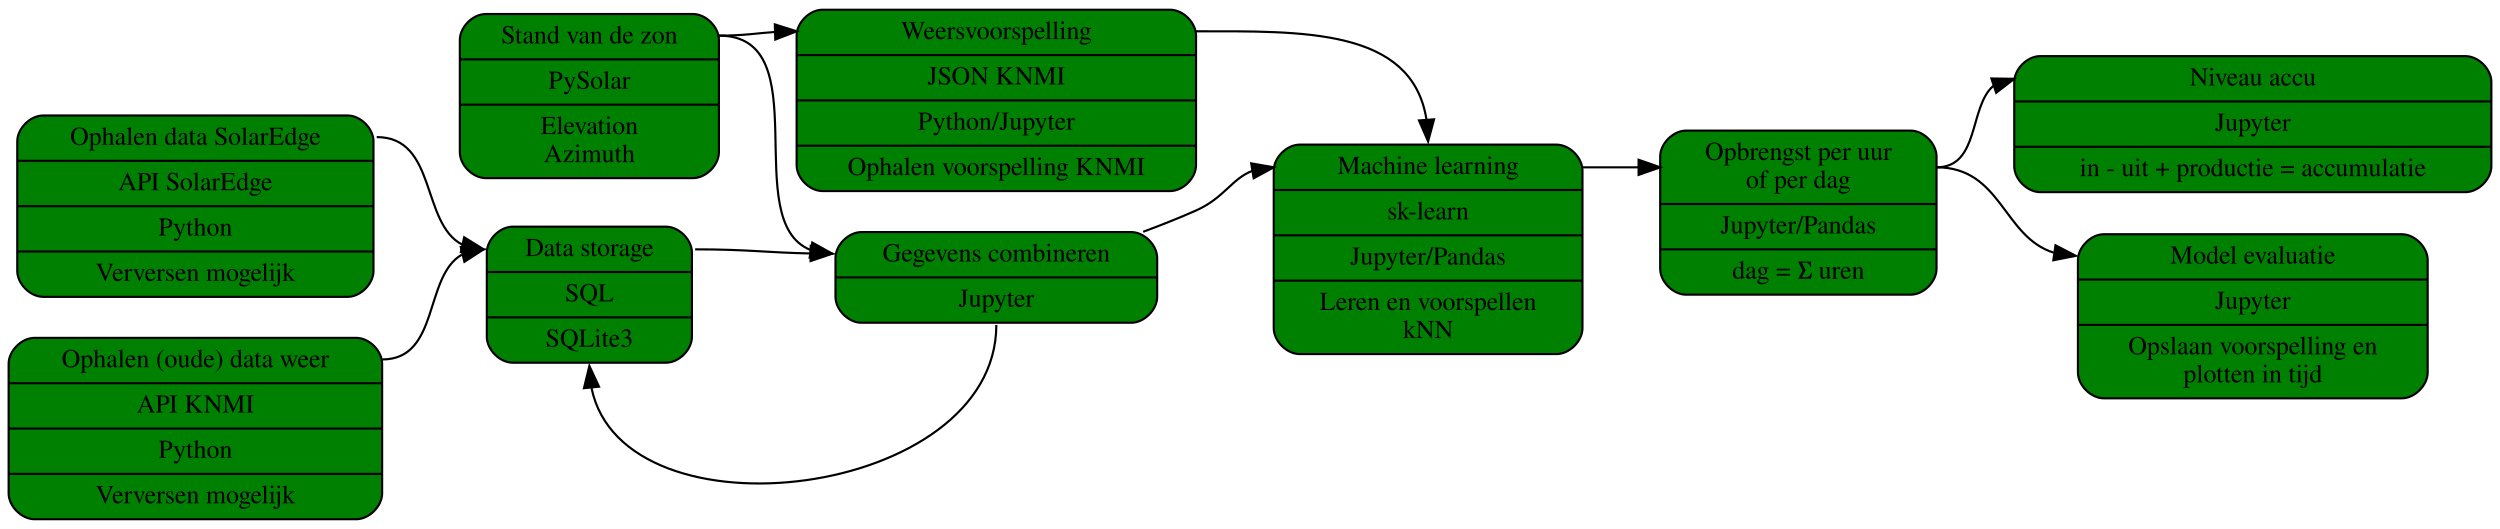
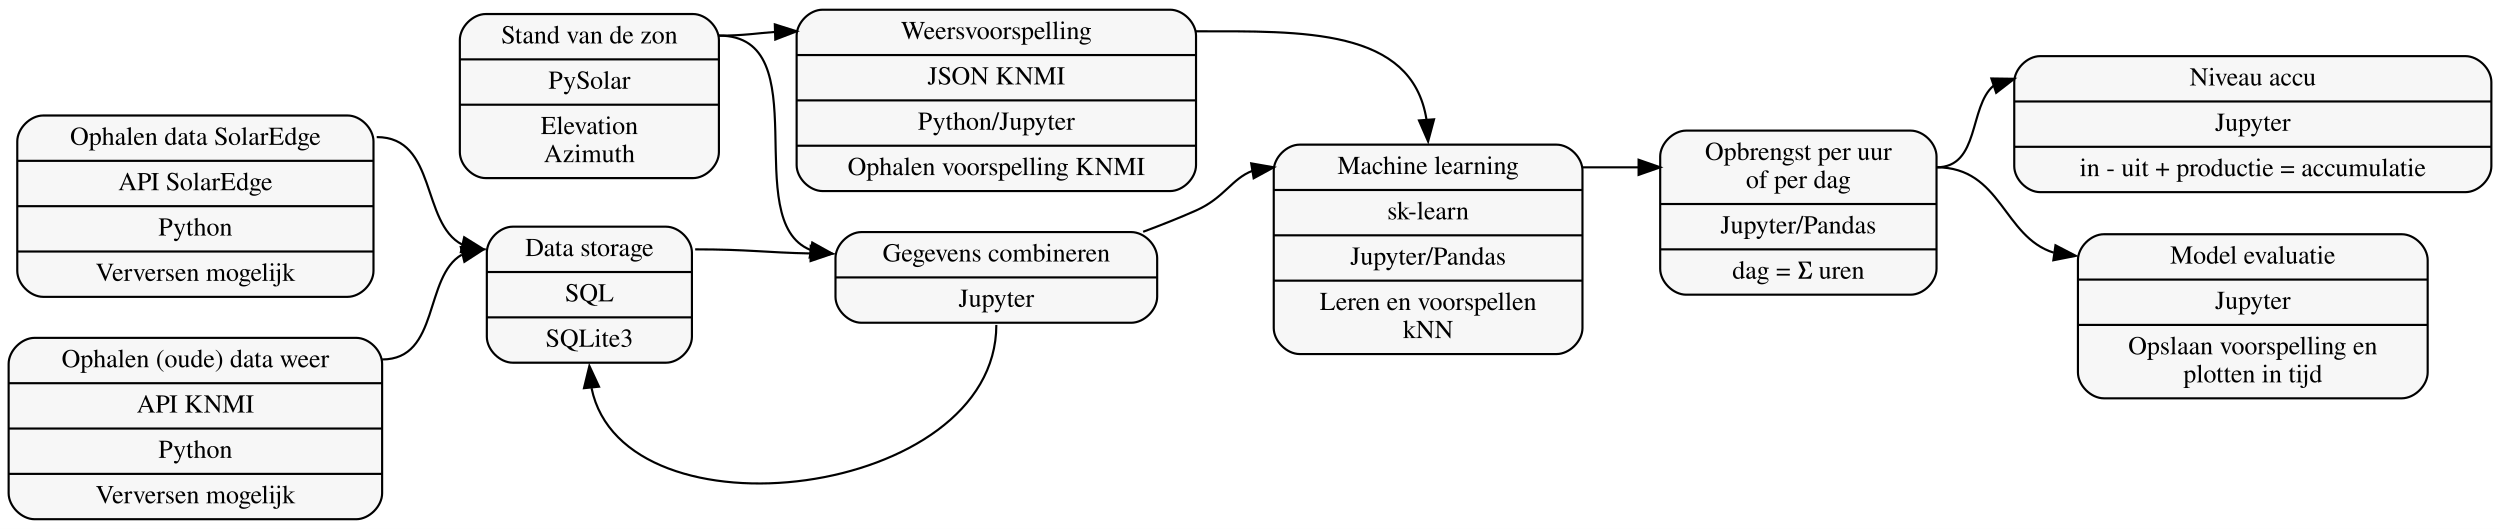
<svg xmlns="http://www.w3.org/2000/svg" width="1158pt" height="245pt" viewBox="0.00 0.00 1158.00 245.00">
  <g id="graph0" class="graph" transform="scale(1 1) rotate(0) translate(4 241)">
    <polygon fill="white" stroke="transparent" points="-4,4 -4,-241 1154,-241 1154,4 -4,4" />
    <g id="node1" class="node">
-       <path fill="green" stroke="black" d="M16,-103.5C16,-103.5 157,-103.5 157,-103.5 163,-103.5 169,-109.5 169,-115.5 169,-115.5 169,-175.5 169,-175.5 169,-181.5 163,-187.5 157,-187.5 157,-187.5 16,-187.5 16,-187.5 10,-187.5 4,-181.5 4,-175.5 4,-175.5 4,-115.5 4,-115.5 4,-109.5 10,-103.5 16,-103.5" />
+       <path fill="#f7f7f7" stroke="black" d="M16,-103.5C16,-103.5 157,-103.5 157,-103.5 163,-103.5 169,-109.5 169,-115.5 169,-115.5 169,-175.5 169,-175.5 169,-181.5 163,-187.5 157,-187.5 157,-187.5 16,-187.5 16,-187.5 10,-187.5 4,-181.5 4,-175.5 4,-175.5 4,-115.5 4,-115.5 4,-109.5 10,-103.5 16,-103.5" />
      <text text-anchor="middle" x="86.5" y="-173.9" font-family="Times,serif" font-size="12.00">Ophalen data SolarEdge</text>
      <polyline fill="none" stroke="black" points="4,-166.5 169,-166.5 " />
      <text text-anchor="middle" x="86.5" y="-152.9" font-family="Times,serif" font-size="12.00">API SolarEdge</text>
      <polyline fill="none" stroke="black" points="4,-145.5 169,-145.5 " />
      <text text-anchor="middle" x="86.5" y="-131.9" font-family="Times,serif" font-size="12.00">Python</text>
      <polyline fill="none" stroke="black" points="4,-124.5 169,-124.5 " />
      <text text-anchor="middle" x="86.5" y="-110.9" font-family="Times,serif" font-size="12.00">Verversen mogelijk</text>
    </g>
    <g id="node3" class="node">
-       <path fill="green" stroke="black" d="M233.5,-73C233.5,-73 304.5,-73 304.5,-73 310.5,-73 316.5,-79 316.5,-85 316.5,-85 316.5,-124 316.5,-124 316.5,-130 310.5,-136 304.5,-136 304.5,-136 233.5,-136 233.5,-136 227.5,-136 221.5,-130 221.5,-124 221.5,-124 221.5,-85 221.5,-85 221.5,-79 227.5,-73 233.5,-73" />
+       <path fill="#f7f7f7" stroke="black" d="M233.5,-73C233.5,-73 304.5,-73 304.5,-73 310.5,-73 316.5,-79 316.5,-85 316.5,-85 316.5,-124 316.5,-124 316.5,-130 310.5,-136 304.5,-136 304.5,-136 233.5,-136 233.5,-136 227.5,-136 221.5,-130 221.5,-124 221.5,-124 221.5,-85 221.5,-85 221.5,-79 227.5,-73 233.5,-73" />
      <text text-anchor="middle" x="269" y="-122.4" font-family="Times,serif" font-size="12.00">Data storage</text>
      <polyline fill="none" stroke="black" points="221.5,-115 316.5,-115 " />
      <text text-anchor="middle" x="269" y="-101.4" font-family="Times,serif" font-size="12.00">SQL</text>
      <polyline fill="none" stroke="black" points="221.5,-94 316.5,-94 " />
      <text text-anchor="middle" x="269" y="-80.4" font-family="Times,serif" font-size="12.00">SQLite3</text>
    </g>
    <g id="edge2" class="edge">
      <path fill="none" stroke="black" d="M170.5,-177.5C198.42,-177.5 190.95,-137.69 210.02,-127.73" />
      <polygon fill="black" stroke="black" points="211.01,-131.1 220,-125.5 209.48,-124.27 211.01,-131.1" />
    </g>
    <g id="node2" class="node">
-       <path fill="green" stroke="black" d="M12,-0.5C12,-0.5 161,-0.5 161,-0.5 167,-0.5 173,-6.5 173,-12.5 173,-12.5 173,-72.5 173,-72.5 173,-78.5 167,-84.5 161,-84.5 161,-84.5 12,-84.5 12,-84.5 6,-84.5 0,-78.5 0,-72.5 0,-72.5 0,-12.5 0,-12.5 0,-6.5 6,-0.5 12,-0.5" />
+       <path fill="#f7f7f7" stroke="black" d="M12,-0.5C12,-0.5 161,-0.5 161,-0.5 167,-0.5 173,-6.5 173,-12.5 173,-12.5 173,-72.5 173,-72.5 173,-78.5 167,-84.5 161,-84.5 161,-84.5 12,-84.5 12,-84.5 6,-84.5 0,-78.5 0,-72.5 0,-72.5 0,-12.5 0,-12.5 0,-6.5 6,-0.5 12,-0.5" />
      <text text-anchor="middle" x="86.5" y="-70.9" font-family="Times,serif" font-size="12.00">Ophalen (oude) data weer</text>
      <polyline fill="none" stroke="black" points="0,-63.5 173,-63.5 " />
      <text text-anchor="middle" x="86.5" y="-49.9" font-family="Times,serif" font-size="12.00">API KNMI</text>
      <polyline fill="none" stroke="black" points="0,-42.5 173,-42.5 " />
      <text text-anchor="middle" x="86.5" y="-28.9" font-family="Times,serif" font-size="12.00">Python</text>
      <polyline fill="none" stroke="black" points="0,-21.5 173,-21.5 " />
      <text text-anchor="middle" x="86.5" y="-7.9" font-family="Times,serif" font-size="12.00">Verversen mogelijk</text>
    </g>
    <g id="edge3" class="edge">
      <path fill="none" stroke="black" d="M173,-74.5C199.73,-74.5 192.26,-112.85 209.91,-123.04" />
      <polygon fill="black" stroke="black" points="209.46,-126.53 220,-125.5 211.11,-119.73 209.46,-126.53" />
    </g>
    <g id="node9" class="node">
-       <path fill="green" stroke="black" d="M395,-91.5C395,-91.5 520,-91.5 520,-91.5 526,-91.5 532,-97.5 532,-103.5 532,-103.5 532,-121.5 532,-121.5 532,-127.5 526,-133.5 520,-133.5 520,-133.5 395,-133.5 395,-133.5 389,-133.5 383,-127.5 383,-121.5 383,-121.5 383,-103.5 383,-103.5 383,-97.5 389,-91.5 395,-91.5" />
+       <path fill="#f7f7f7" stroke="black" d="M395,-91.5C395,-91.5 520,-91.5 520,-91.5 526,-91.5 532,-97.5 532,-103.5 532,-103.5 532,-121.5 532,-121.5 532,-127.5 526,-133.5 520,-133.5 520,-133.5 395,-133.5 395,-133.5 389,-133.5 383,-127.5 383,-121.5 383,-121.5 383,-103.5 383,-103.5 383,-97.5 389,-91.5 395,-91.5" />
      <text text-anchor="middle" x="457.5" y="-119.9" font-family="Times,serif" font-size="12.00">Gegevens combineren</text>
      <polyline fill="none" stroke="black" points="383,-112.5 532,-112.5 " />
      <text text-anchor="middle" x="457.5" y="-98.9" font-family="Times,serif" font-size="12.00">Jupyter</text>
    </g>
    <g id="edge4" class="edge">
      <path fill="none" stroke="black" d="M318,-125.5C342.49,-125.5 351.02,-124 371.27,-123.6" />
      <polygon fill="black" stroke="black" points="371.53,-127.09 381.5,-123.5 371.47,-120.09 371.53,-127.09" />
    </g>
    <g id="node4" class="node">
-       <path fill="green" stroke="black" d="M377,-152.5C377,-152.5 538,-152.5 538,-152.5 544,-152.5 550,-158.5 550,-164.5 550,-164.5 550,-224.5 550,-224.5 550,-230.5 544,-236.5 538,-236.5 538,-236.5 377,-236.5 377,-236.5 371,-236.5 365,-230.5 365,-224.5 365,-224.5 365,-164.5 365,-164.5 365,-158.5 371,-152.5 377,-152.5" />
+       <path fill="#f7f7f7" stroke="black" d="M377,-152.5C377,-152.5 538,-152.5 538,-152.5 544,-152.5 550,-158.5 550,-164.5 550,-164.5 550,-224.5 550,-224.5 550,-230.5 544,-236.5 538,-236.5 538,-236.5 377,-236.5 377,-236.5 371,-236.5 365,-230.5 365,-224.5 365,-224.5 365,-164.5 365,-164.5 365,-158.5 371,-152.5 377,-152.5" />
      <text text-anchor="middle" x="457.5" y="-222.9" font-family="Times,serif" font-size="12.00">Weersvoorspelling</text>
      <polyline fill="none" stroke="black" points="365,-215.5 550,-215.5 " />
      <text text-anchor="middle" x="457.5" y="-201.9" font-family="Times,serif" font-size="12.00">JSON KNMI</text>
      <polyline fill="none" stroke="black" points="365,-194.5 550,-194.5 " />
      <text text-anchor="middle" x="457.5" y="-180.9" font-family="Times,serif" font-size="12.00">Python/Jupyter</text>
      <polyline fill="none" stroke="black" points="365,-173.5 550,-173.5 " />
      <text text-anchor="middle" x="457.5" y="-159.9" font-family="Times,serif" font-size="12.00">Ophalen voorspelling KNMI</text>
    </g>
    <g id="node5" class="node">
-       <path fill="green" stroke="black" d="M598,-77C598,-77 717,-77 717,-77 723,-77 729,-83 729,-89 729,-89 729,-162 729,-162 729,-168 723,-174 717,-174 717,-174 598,-174 598,-174 592,-174 586,-168 586,-162 586,-162 586,-89 586,-89 586,-83 592,-77 598,-77" />
+       <path fill="#f7f7f7" stroke="black" d="M598,-77C598,-77 717,-77 717,-77 723,-77 729,-83 729,-89 729,-89 729,-162 729,-162 729,-168 723,-174 717,-174 717,-174 598,-174 598,-174 592,-174 586,-168 586,-162 586,-162 586,-89 586,-89 586,-83 592,-77 598,-77" />
      <text text-anchor="middle" x="657.5" y="-160.4" font-family="Times,serif" font-size="12.00">Machine learning</text>
      <polyline fill="none" stroke="black" points="586,-153 729,-153 " />
      <text text-anchor="middle" x="657.5" y="-139.4" font-family="Times,serif" font-size="12.00">sk-learn</text>
      <polyline fill="none" stroke="black" points="586,-132 729,-132 " />
      <text text-anchor="middle" x="657.5" y="-118.4" font-family="Times,serif" font-size="12.00">Jupyter/Pandas</text>
      <polyline fill="none" stroke="black" points="586,-111 729,-111 " />
      <text text-anchor="middle" x="657.5" y="-97.4" font-family="Times,serif" font-size="12.00">Leren en voorspellen</text>
      <text text-anchor="middle" x="657.5" y="-84.4" font-family="Times,serif" font-size="12.00">kNN</text>
    </g>
    <g id="edge1" class="edge">
      <path fill="none" stroke="black" d="M550,-226.5C599.27,-226.5 650.04,-228.13 656.75,-185.6" />
      <polygon fill="black" stroke="black" points="660.25,-185.73 657.5,-175.5 653.27,-185.21 660.25,-185.73" />
    </g>
    <g id="node6" class="node">
-       <path fill="green" stroke="black" d="M777,-104.5C777,-104.5 881,-104.5 881,-104.5 887,-104.5 893,-110.5 893,-116.5 893,-116.5 893,-168.5 893,-168.5 893,-174.5 887,-180.5 881,-180.5 881,-180.5 777,-180.5 777,-180.5 771,-180.5 765,-174.5 765,-168.5 765,-168.5 765,-116.5 765,-116.5 765,-110.5 771,-104.5 777,-104.5" />
+       <path fill="#f7f7f7" stroke="black" d="M777,-104.5C777,-104.5 881,-104.5 881,-104.5 887,-104.5 893,-110.5 893,-116.5 893,-116.5 893,-168.5 893,-168.5 893,-174.5 887,-180.5 881,-180.5 881,-180.5 777,-180.5 777,-180.5 771,-180.5 765,-174.5 765,-168.5 765,-168.5 765,-116.5 765,-116.5 765,-110.5 771,-104.5 777,-104.5" />
      <text text-anchor="middle" x="829" y="-166.9" font-family="Times,serif" font-size="12.00">Opbrengst per uur</text>
      <text text-anchor="middle" x="829" y="-153.9" font-family="Times,serif" font-size="12.00">of per dag</text>
      <polyline fill="none" stroke="black" points="765,-146.5 893,-146.5 " />
      <text text-anchor="middle" x="829" y="-132.9" font-family="Times,serif" font-size="12.00">Jupyter/Pandas</text>
      <polyline fill="none" stroke="black" points="765,-125.5 893,-125.5 " />
      <text text-anchor="middle" x="829" y="-111.9" font-family="Times,serif" font-size="12.00">dag = Σ uren</text>
    </g>
    <g id="edge7" class="edge">
      <path fill="none" stroke="black" d="M729,-163.5C741,-163.5 746.25,-163.5 754.88,-163.5" />
      <polygon fill="black" stroke="black" points="755,-167 765,-163.5 755,-160 755,-167" />
    </g>
    <g id="node7" class="node">
-       <path fill="green" stroke="black" d="M941,-152C941,-152 1138,-152 1138,-152 1144,-152 1150,-158 1150,-164 1150,-164 1150,-203 1150,-203 1150,-209 1144,-215 1138,-215 1138,-215 941,-215 941,-215 935,-215 929,-209 929,-203 929,-203 929,-164 929,-164 929,-158 935,-152 941,-152" />
+       <path fill="#f7f7f7" stroke="black" d="M941,-152C941,-152 1138,-152 1138,-152 1144,-152 1150,-158 1150,-164 1150,-164 1150,-203 1150,-203 1150,-209 1144,-215 1138,-215 1138,-215 941,-215 941,-215 935,-215 929,-209 929,-203 929,-203 929,-164 929,-164 929,-158 935,-152 941,-152" />
      <text text-anchor="middle" x="1039.5" y="-201.4" font-family="Times,serif" font-size="12.00">Niveau accu</text>
      <polyline fill="none" stroke="black" points="929,-194 1150,-194 " />
      <text text-anchor="middle" x="1039.5" y="-180.4" font-family="Times,serif" font-size="12.00">Jupyter</text>
      <polyline fill="none" stroke="black" points="929,-173 1150,-173 " />
      <text text-anchor="middle" x="1039.5" y="-159.4" font-family="Times,serif" font-size="12.00">in - uit + productie = accumulatie</text>
    </g>
    <g id="edge8" class="edge">
      <path fill="none" stroke="black" d="M893,-163.5C913.08,-163.5 907.96,-191.62 919.38,-201.28" />
      <polygon fill="black" stroke="black" points="918.41,-204.65 929,-204.5 920.63,-198.01 918.41,-204.65" />
    </g>
    <g id="node10" class="node">
-       <path fill="green" stroke="black" d="M970.5,-56.5C970.5,-56.5 1108.5,-56.5 1108.5,-56.5 1114.5,-56.5 1120.5,-62.5 1120.5,-68.5 1120.5,-68.5 1120.5,-120.5 1120.5,-120.5 1120.5,-126.5 1114.5,-132.5 1108.5,-132.5 1108.5,-132.5 970.5,-132.5 970.5,-132.5 964.5,-132.5 958.5,-126.5 958.5,-120.5 958.5,-120.5 958.5,-68.5 958.5,-68.5 958.5,-62.5 964.5,-56.5 970.5,-56.5" />
+       <path fill="#f7f7f7" stroke="black" d="M970.5,-56.5C970.5,-56.5 1108.5,-56.5 1108.5,-56.5 1114.5,-56.5 1120.5,-62.5 1120.5,-68.5 1120.5,-68.5 1120.5,-120.5 1120.5,-120.5 1120.5,-126.5 1114.5,-132.5 1108.5,-132.5 1108.5,-132.5 970.5,-132.5 970.5,-132.5 964.5,-132.5 958.5,-126.5 958.5,-120.5 958.5,-120.5 958.5,-68.5 958.5,-68.5 958.5,-62.5 964.5,-56.5 970.5,-56.5" />
      <text text-anchor="middle" x="1039.5" y="-118.9" font-family="Times,serif" font-size="12.00">Model evaluatie</text>
      <polyline fill="none" stroke="black" points="958.5,-111.5 1120.5,-111.5 " />
      <text text-anchor="middle" x="1039.5" y="-97.9" font-family="Times,serif" font-size="12.00">Jupyter</text>
      <polyline fill="none" stroke="black" points="958.5,-90.5 1120.5,-90.5 " />
      <text text-anchor="middle" x="1039.5" y="-76.9" font-family="Times,serif" font-size="12.00">Opslaan voorspelling en</text>
      <text text-anchor="middle" x="1039.5" y="-63.9" font-family="Times,serif" font-size="12.00">plotten in tijd</text>
    </g>
    <g id="edge10" class="edge">
      <path fill="none" stroke="black" d="M893,-163.5C923.12,-163.5 923.83,-131.26 947.29,-123.96" />
      <polygon fill="black" stroke="black" points="948.1,-127.38 957.5,-122.5 947.11,-120.45 948.1,-127.38" />
    </g>
    <g id="node8" class="node">
-       <path fill="green" stroke="black" d="M221,-158.5C221,-158.5 317,-158.5 317,-158.5 323,-158.5 329,-164.5 329,-170.5 329,-170.5 329,-222.5 329,-222.5 329,-228.5 323,-234.5 317,-234.5 317,-234.5 221,-234.5 221,-234.5 215,-234.5 209,-228.5 209,-222.5 209,-222.5 209,-170.5 209,-170.5 209,-164.5 215,-158.5 221,-158.5" />
+       <path fill="#f7f7f7" stroke="black" d="M221,-158.5C221,-158.5 317,-158.5 317,-158.5 323,-158.5 329,-164.5 329,-170.5 329,-170.5 329,-222.5 329,-222.5 329,-228.5 323,-234.5 317,-234.5 317,-234.5 221,-234.5 221,-234.5 215,-234.5 209,-228.5 209,-222.5 209,-222.5 209,-170.5 209,-170.5 209,-164.5 215,-158.5 221,-158.5" />
      <text text-anchor="middle" x="269" y="-220.9" font-family="Times,serif" font-size="12.00">Stand van de zon</text>
      <polyline fill="none" stroke="black" points="209,-213.5 329,-213.5 " />
      <text text-anchor="middle" x="269" y="-199.9" font-family="Times,serif" font-size="12.00">PySolar</text>
      <polyline fill="none" stroke="black" points="209,-192.5 329,-192.5 " />
      <text text-anchor="middle" x="269" y="-178.9" font-family="Times,serif" font-size="12.00">Elevation</text>
      <text text-anchor="middle" x="269" y="-165.9" font-family="Times,serif" font-size="12.00">Azimuth</text>
    </g>
    <g id="edge11" class="edge">
      <path fill="none" stroke="black" d="M329,-224.5C341.02,-224.5 346.25,-225.62 354.87,-226.19" />
      <polygon fill="black" stroke="black" points="354.9,-229.69 365,-226.5 355.11,-222.69 354.9,-229.69" />
    </g>
    <g id="edge9" class="edge">
      <path fill="none" stroke="black" d="M329,-224.5C375.64,-224.5 337.91,-138.66 371.37,-125.25" />
      <polygon fill="black" stroke="black" points="372.24,-128.65 381.5,-123.5 371.05,-121.76 372.24,-128.65" />
    </g>
    <g id="edge5" class="edge">
      <path fill="none" stroke="black" d="M457.5,-90.5C457.5,-9.92 284.85,10.95 270.01,-61.21" />
      <polygon fill="black" stroke="black" points="266.5,-61.2 269,-71.5 273.46,-61.89 266.5,-61.2" />
    </g>
    <g id="edge6" class="edge">
      <path fill="none" stroke="black" d="M525.51,-133.64C533.84,-136.72 542.18,-140.04 550,-143.5 563.07,-149.29 566.52,-158.24 576.13,-161.88" />
      <polygon fill="black" stroke="black" points="575.56,-165.33 586,-163.5 576.7,-158.43 575.56,-165.33" />
    </g>
  </g>
</svg>
